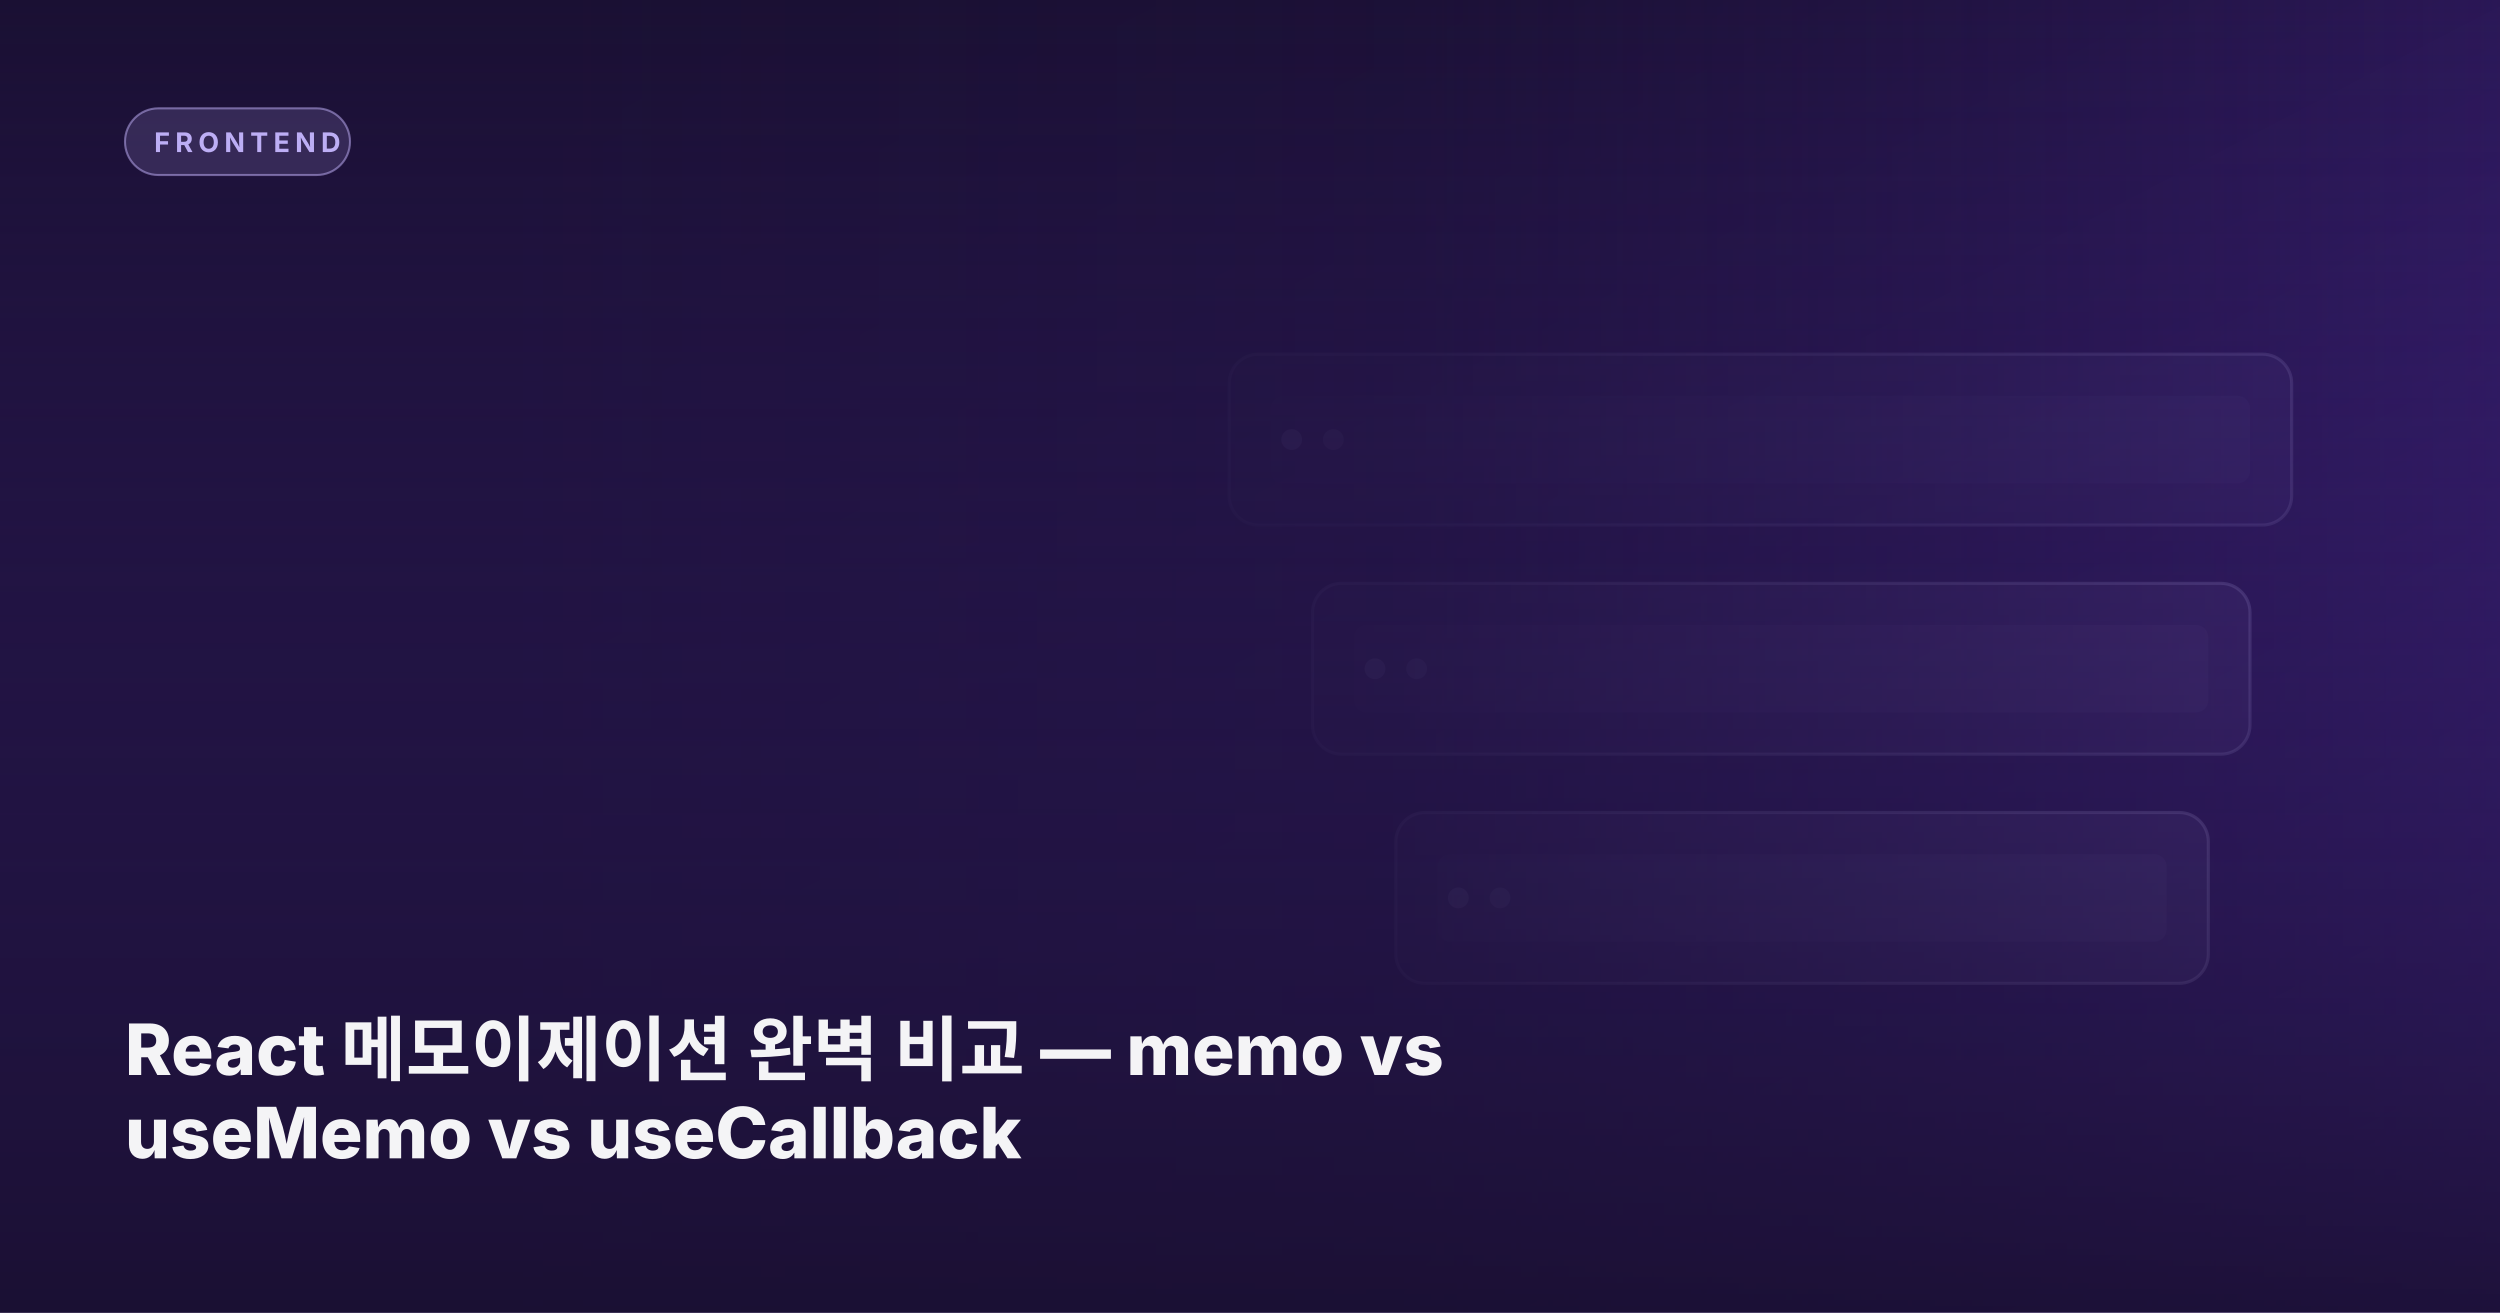
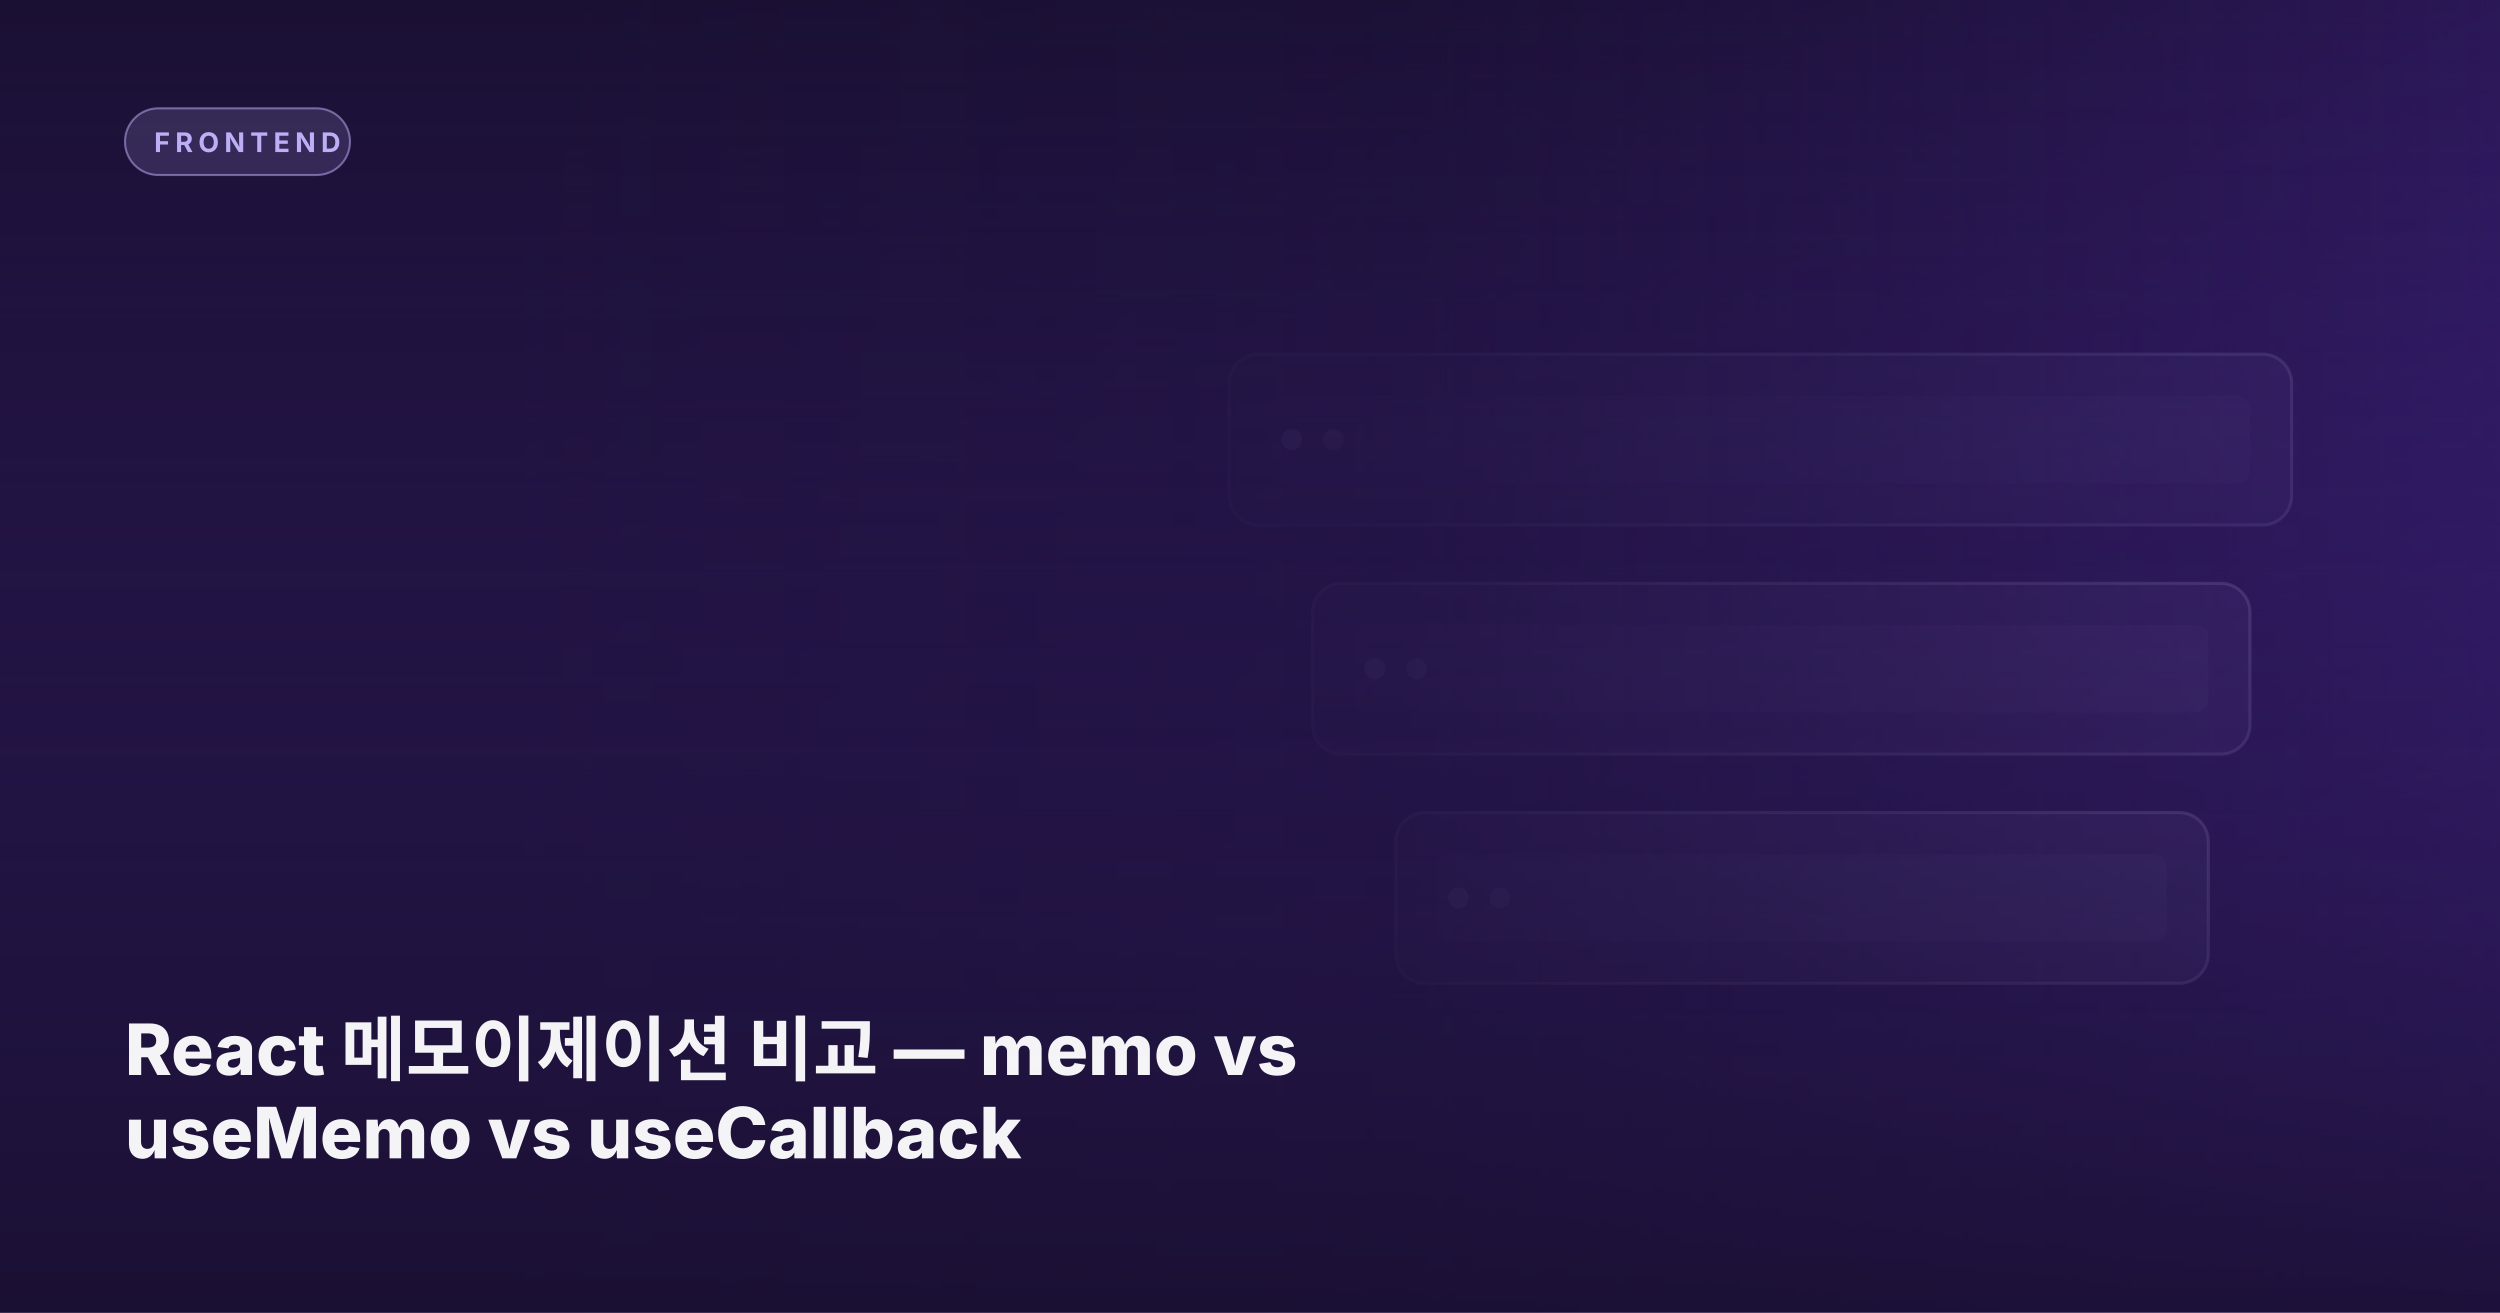
<svg xmlns="http://www.w3.org/2000/svg" width="1200" height="630" viewBox="0 0 1200 630">
  <defs>
    <linearGradient id="bg" x1="0%" y1="0%" x2="100%" y2="100%">
      <stop offset="0%" stop-color="#1a1033" />
      <stop offset="100%" stop-color="#3b1f7a" />
    </linearGradient>
    <linearGradient id="lf" x1="100%" y1="0%" x2="20%" y2="0%">
      <stop offset="0%" stop-color="#1a1033" stop-opacity="0" />
      <stop offset="55%" stop-color="#1a1033" stop-opacity="0.82" />
      <stop offset="100%" stop-color="#1a1033" stop-opacity="1" />
    </linearGradient>
    <linearGradient id="bf" x1="0%" y1="0%" x2="0%" y2="100%">
      <stop offset="0%" stop-color="#3b1f7a" stop-opacity="0" />
      <stop offset="100%" stop-color="#1a1033" stop-opacity="0.9" />
    </linearGradient>
  </defs>
  <rect width="1200" height="630" fill="url(#bg)" />
  <rect x="590" y="170" width="510" height="82" rx="14" fill="#c4b5fd" fill-opacity="0.06" stroke="#c4b5fd" stroke-width="1.5" stroke-opacity="0.2" />
  <rect x="610" y="190" width="470" height="42" rx="6" fill="#c4b5fd" fill-opacity="0.04" />
  <circle cx="620" cy="211" r="5" fill="#c4b5fd" fill-opacity="0.35" />
  <circle cx="640" cy="211" r="5" fill="#c4b5fd" fill-opacity="0.25" />
  <rect x="630" y="280" width="450" height="82" rx="14" fill="#c4b5fd" fill-opacity="0.11" stroke="#c4b5fd" stroke-width="1.5" stroke-opacity="0.32" />
  <rect x="650" y="300" width="410" height="42" rx="6" fill="#c4b5fd" fill-opacity="0.07" />
  <circle cx="660" cy="321" r="5" fill="#c4b5fd" fill-opacity="0.45" />
  <circle cx="680" cy="321" r="5" fill="#c4b5fd" fill-opacity="0.33" />
  <rect x="670" y="390" width="390" height="82" rx="14" fill="#c4b5fd" fill-opacity="0.16" stroke="#c4b5fd" stroke-width="1.5" stroke-opacity="0.44" />
  <rect x="690" y="410" width="350" height="42" rx="6" fill="#c4b5fd" fill-opacity="0.1" />
  <circle cx="700" cy="431" r="5" fill="#c4b5fd" fill-opacity="0.55" />
  <circle cx="720" cy="431" r="5" fill="#c4b5fd" fill-opacity="0.41" />
  <rect width="1200" height="630" fill="url(#lf)" />
  <rect width="1200" height="630" fill="url(#bf)" />
  <rect x="60" y="52" width="108" height="32" rx="16" fill="#c4b5fd" fill-opacity="0.15" stroke="#c4b5fd" stroke-width="1" stroke-opacity="0.5" />
  <text x="74" y="73" font-family="system-ui,-apple-system,Segoe UI,sans-serif" font-size="13" font-weight="700" letter-spacing="2.5" fill="#c4b5fd" fill-opacity="0.95">FRONTEND</text>
-   <text x="60" y="516" font-family="system-ui,-apple-system,Segoe UI,sans-serif" font-size="34" font-weight="800" fill="white" fill-opacity="0.95">React 메모이제이션 완벽 비교 — memo vs</text>
+   <text x="60" y="516" font-family="system-ui,-apple-system,Segoe UI,sans-serif" font-size="34" font-weight="800" fill="white" fill-opacity="0.95">React 메모이제이션 비교 — memo vs</text>
  <text x="60" y="556" font-family="system-ui,-apple-system,Segoe UI,sans-serif" font-size="34" font-weight="800" fill="white" fill-opacity="0.95">useMemo vs useCallback</text>
</svg>
